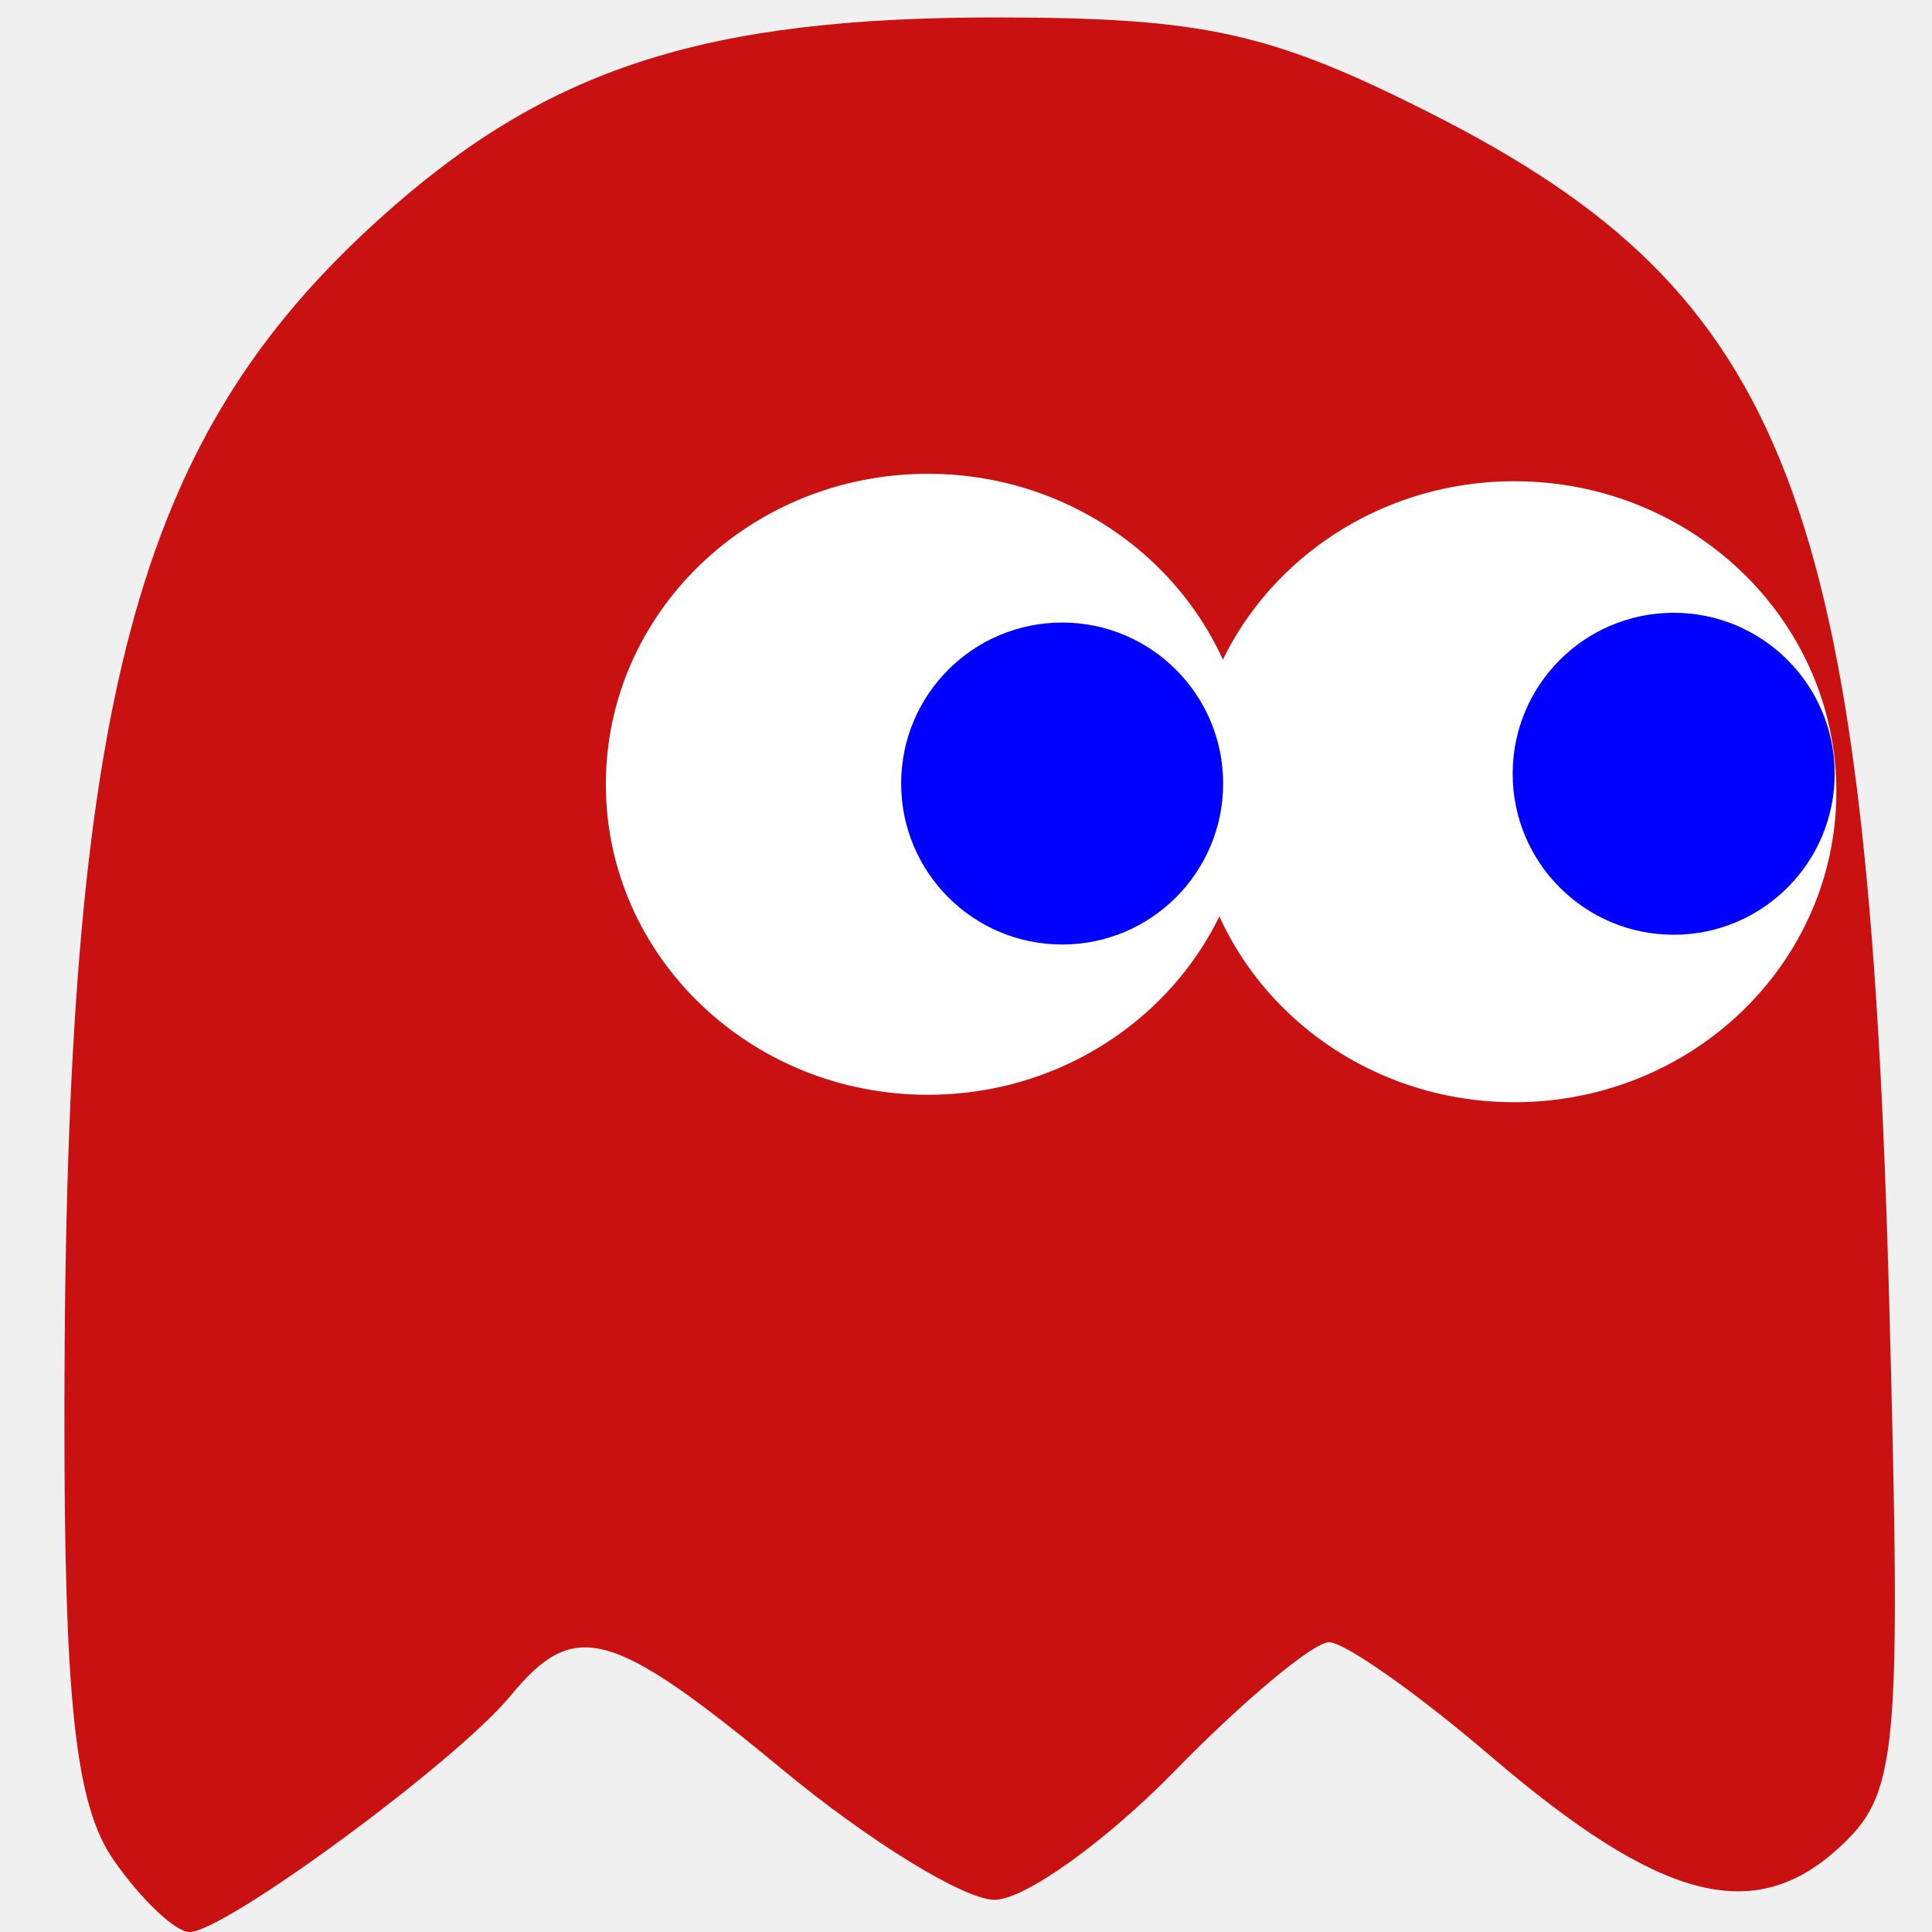
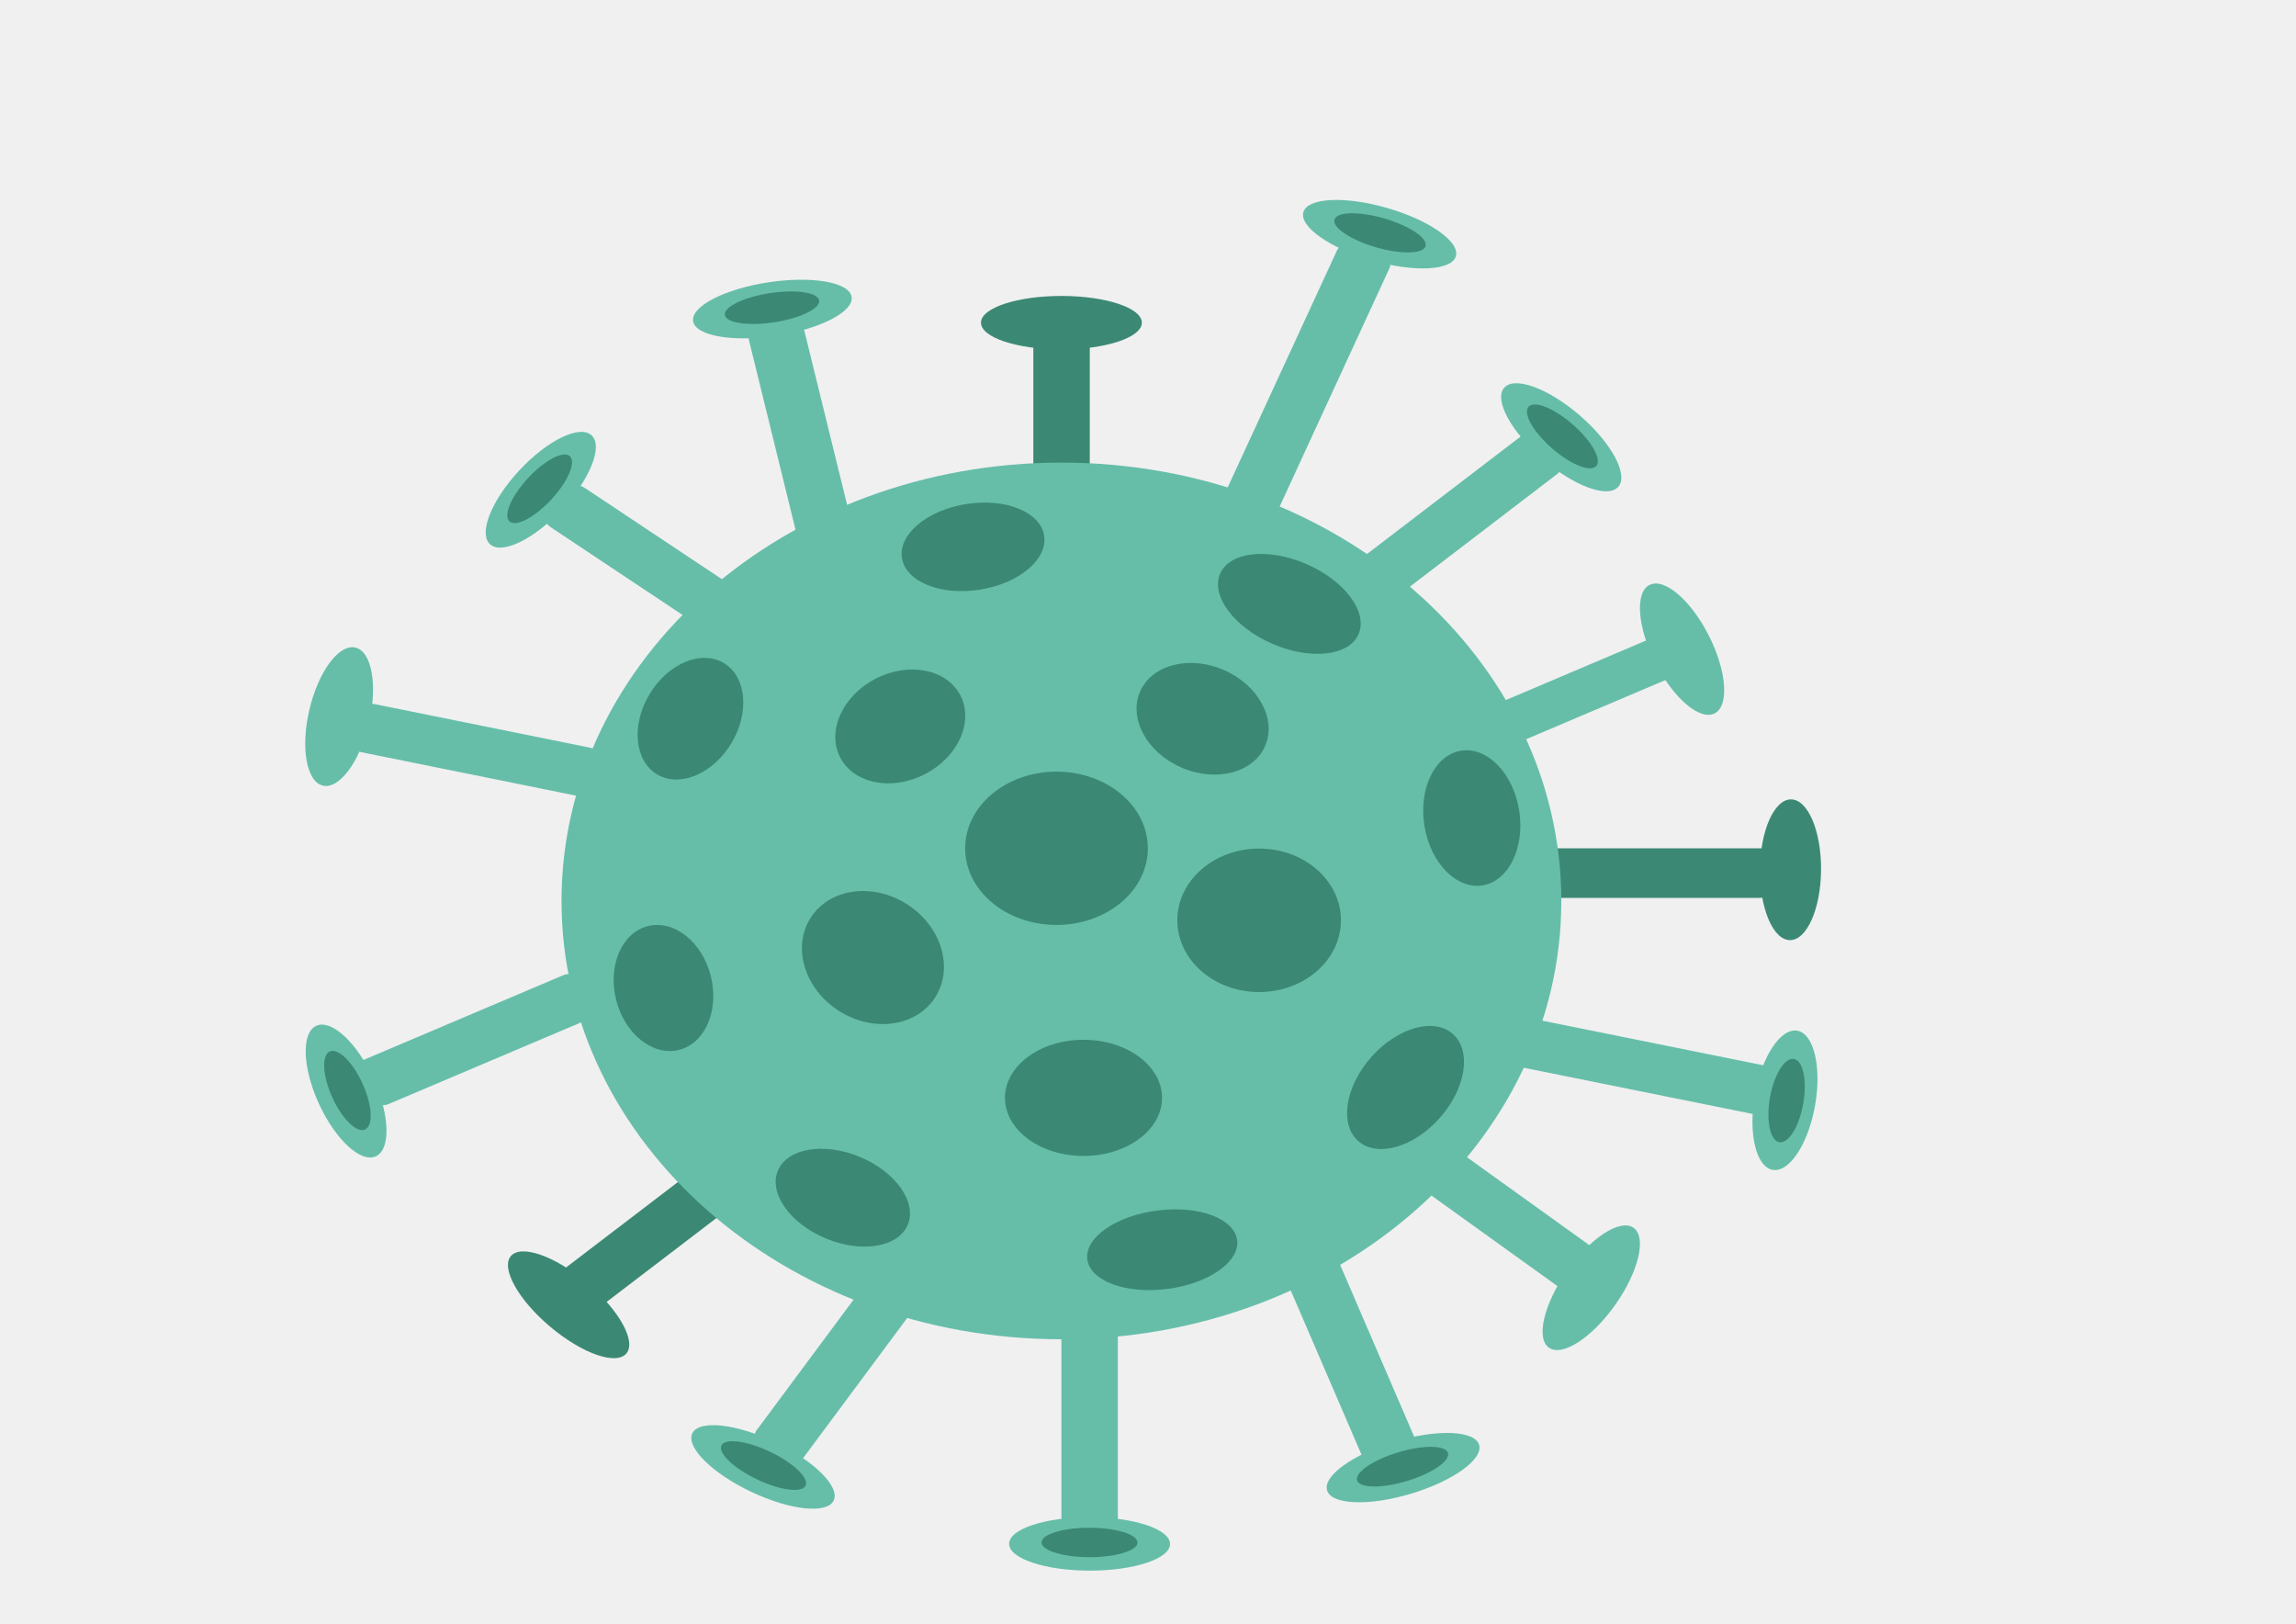
- <svg xmlns="http://www.w3.org/2000/svg" width="60" height="60" id="svg3209" version="1.1">
-   <defs id="defs3211" />
-   <g id="layer1" transform="translate(-620.1475,-462.0915)">
-     <g id="g3048" transform="translate(169.6996,-110.9135)">
-       <path style="fill:#ca1111" d="m 453.985,630.783 c -1.203,-1.717 -1.552,-4.958 -1.537,-14.25 0.036,-21.779 2.19,-29.871 9.777,-36.725 5.183,-4.683 10.07,-6.272 19.247,-6.261 6.373,0.008 8.457,0.471 13.422,2.984 11.102,5.619 13.563,12.025 14.228,37.027 0.374,14.076 0.27,15.17 -1.607,16.869 -2.626,2.377 -5.537,1.597 -10.773,-2.884 -2.273,-1.945 -4.532,-3.537 -5.02,-3.537 -0.488,0 -2.646,1.8 -4.794,4 -2.148,2.2 -4.666,4 -5.594,4 -0.928,0 -3.866,-1.8 -6.529,-4 -5.383,-4.448 -6.509,-4.757 -8.505,-2.333 -1.68,2.041 -8.873,7.333 -9.966,7.333 -0.436,0 -1.494,-1 -2.35,-2.223 z m 28.759,-24.895 c 1.201,-0.614 2.9,-2.016 3.775,-3.114 1.576,-1.979 1.613,-1.974 4.164,0.576 3.54,3.54 7.202,4.284 11.351,2.306 3.998,-1.907 4.676,-5.329 1.155,-5.832 -2.471,-0.352 -3.684,-3.59 -1.584,-4.227 4.844,-1.467 4.924,-1.538 3.905,-3.441 -1.366,-2.552 -6.469,-4.522 -9.648,-3.725 -1.433,0.36 -3.733,1.782 -5.112,3.16 l -2.506,2.506 -2.323,-2.506 c -4.549,-4.909 -12.115,-4.152 -15.04,1.504 -1.776,3.434 -1.79,5.672 -0.057,8.799 2.447,4.415 7.672,6.165 11.92,3.993 z m -0.936,-7.335 c -0.775,-2.021 0.378,-3.548 2.679,-3.548 1.404,0 1.941,0.692 1.941,2.5 0,1.846 -0.531,2.5 -2.031,2.5 -1.117,0 -2.282,-0.653 -2.589,-1.452 z" id="Blinky">
-         </path>
-       <path transform="matrix(1.12,0,0,1.018868,-61.32166,-12.3137)" d="m 507.857,598.612 c 0,5.227 -3.997,9.464 -8.929,9.464 -4.931,0 -8.929,-4.237 -8.929,-9.464 0,-5.227 3.997,-9.464 8.929,-9.464 4.931,0 8.929,4.237 8.929,9.464 z" id="path3004" style="fill:#ffffff;fill-opacity:1" />
-       <path transform="matrix(1.12,0,0,1.018868,-79.53593,-12.54456)" d="m 507.857,598.612 c 0,5.227 -3.997,9.464 -8.929,9.464 -4.931,0 -8.929,-4.237 -8.929,-9.464 0,-5.227 3.997,-9.464 8.929,-9.464 4.931,0 8.929,4.237 8.929,9.464 z" id="path3004-1" style="fill:#ffffff;fill-opacity:1" />
-       <path transform="matrix(1.75991,0,0,1.68502,-365.3443,-410.6997)" d="m 485.126,598.235 c 0,1.639 -1.272,2.967 -2.841,2.967 -1.569,0 -2.841,-1.329 -2.841,-2.967 0,-1.639 1.272,-2.967 2.841,-2.967 1.569,0 2.841,1.329 2.841,2.967 z" id="path3026" style="fill:#0000ff;fill-opacity:1" />
-       <path transform="matrix(1.75991,0,0,1.68502,-346.3532,-411.003)" d="m 485.126,598.235 c 0,1.639 -1.272,2.967 -2.841,2.967 -1.569,0 -2.841,-1.329 -2.841,-2.967 0,-1.639 1.272,-2.967 2.841,-2.967 1.569,0 2.841,1.329 2.841,2.967 z" id="path3026-7" style="fill:#0000ff;fill-opacity:1" />
+ <svg xmlns="http://www.w3.org/2000/svg" version="1.1" id="Laag_1" x="0px" y="0px" viewBox="0 0 841.9 595.3" style="enable-background:new 0 0 841.9 595.3;" xml:space="preserve">
+   <style type="text/css">
+ 	.st0{fill:#3B8974;}
+ 	.st1{fill:#66BEA9;}
+ </style>
+   <g>
+     <g>
+       <path class="st0" d="M269.6,436.4l-8.1-8.1c-1.5-1.5-4.2-1.7-5.9-0.3l-47.8,36.5c-1.7,1.3-1.9,3.7-0.4,5.2l8.1,8.1    c1.5,1.5,4.2,1.7,5.9,0.3l47.8-36.5C271,440.3,271.2,438,269.6,436.4z" />
+       <g>
+         <ellipse transform="matrix(0.6444 -0.7646 0.7646 0.6444 -291.6445 329.5017)" class="st0" cx="208.5" cy="478.4" rx="10.5" ry="27.7" />
+         <ellipse transform="matrix(0.6473 -0.7622 0.7622 0.6473 -290.6855 327.8229)" class="st0" cx="208.9" cy="478" rx="5.8" ry="16.6" />
+       </g>
+     </g>
+     <g>
+       <path class="st0" d="M649.6,325.5v-10.8c0-2.1-1.9-3.7-4.2-3.7h-81.2c-2.3,0-4.2,1.7-4.2,3.7v10.8c0,2.1,1.9,3.7,4.2,3.7h81.2    C647.7,329.2,649.6,327.5,649.6,325.5z" />
+       <g>
+         <ellipse transform="matrix(8.066289e-03 -1 1 8.066289e-03 332.3519 972.7982)" class="st0" cx="656.5" cy="318.9" rx="25.8" ry="11.2" />
+         <ellipse transform="matrix(7.992405e-03 -1 1 7.992405e-03 332.9592 973.4014)" class="st0" cx="657.1" cy="318.9" rx="15.4" ry="6.2" />
+       </g>
+     </g>
+     <g>
+       <path class="st0" d="M395.4,117.8h-12.3c-2.3,0-4.2,1.7-4.2,3.7v48.4c0,2.1,1.9,3.7,4.2,3.7h12.3c2.3,0,4.2-1.7,4.2-3.7v-48.3    C399.6,119.4,397.7,117.8,395.4,117.8z" />
+       <ellipse class="st0" cx="389.2" cy="118.3" rx="29.5" ry="9.8" />
+       <ellipse class="st0" cx="389.2" cy="116.8" rx="16.4" ry="5.5" />
+     </g>
+     <ellipse class="st1" cx="389.2" cy="330.3" rx="183.3" ry="160.7" />
+     <ellipse class="st1" cx="362.2" cy="248.1" rx="20.7" ry="18.1" />
+     <ellipse class="st0" cx="387.4" cy="311" rx="33.5" ry="28.1" />
+     <ellipse transform="matrix(0.9918 -0.1274 0.1274 0.9918 -54.9151 58.0356)" class="st0" cx="426.2" cy="458.2" rx="27.7" ry="14.5" />
+     <ellipse transform="matrix(0.6625 -0.749 0.749 0.6625 -124.6985 520.5959)" class="st0" cx="515.4" cy="398.7" rx="26.2" ry="16.8" />
+     <ellipse transform="matrix(0.3838 -0.9234 0.9234 0.3838 -215.0423 555.9901)" class="st0" cx="309.1" cy="439.1" rx="16.2" ry="25.8" />
+     <ellipse class="st0" cx="397.3" cy="402.5" rx="28.8" ry="21.3" />
+     <ellipse class="st0" cx="461.7" cy="337.4" rx="30" ry="26.3" />
+     <ellipse transform="matrix(0.5372 -0.8435 0.8435 0.5372 -148.0207 432.4492)" class="st0" cx="320.1" cy="351.1" rx="23.2" ry="27.1" />
+     <ellipse transform="matrix(0.9878 -0.1555 0.1555 0.9878 -26.8292 57.9139)" class="st0" cx="356.8" cy="200.5" rx="26.4" ry="15.9" />
+     <ellipse transform="matrix(0.5161 -0.8565 0.8565 0.5161 -103.1865 344.3661)" class="st0" cx="253.2" cy="263.5" rx="23.8" ry="17.5" />
+     <ellipse transform="matrix(0.9698 -0.244 0.244 0.9698 -81.0418 70.3191)" class="st0" cx="243.3" cy="362.2" rx="17.9" ry="23.4" />
+     <ellipse transform="matrix(0.401 -0.9161 0.9161 0.401 80.3599 565.7535)" class="st0" cx="472.8" cy="221.4" rx="15.9" ry="27.7" />
+     <ellipse transform="matrix(0.9877 -0.1561 0.1561 0.9877 -40.2034 87.947)" class="st0" cx="539.7" cy="299.9" rx="17.6" ry="25" />
+     <ellipse transform="matrix(0.8892 -0.4575 0.4575 0.8892 -85.2391 180.548)" class="st0" cx="330.1" cy="266.3" rx="24.8" ry="19.7" />
+     <ellipse transform="matrix(0.3986 -0.9171 0.9171 0.3986 23.5325 562.9263)" class="st0" cx="441" cy="263.5" rx="19.5" ry="25" />
+     <path class="st1" d="M507.2,93.6l-11.4-4c-2.2-0.8-4.6,0.2-5.5,2.1L448,183.4c-0.9,1.9,0.2,4.1,2.3,4.8l11.4,4   c2.2,0.8,4.6-0.2,5.5-2.1l42.3-91.8C510.4,96.5,509.3,94.3,507.2,93.6z" />
+     <path class="st1" d="M571.5,168.5l-8.1-8.1c-1.5-1.5-4.2-1.7-5.9-0.3l-61.2,46.8c-1.7,1.3-1.9,3.7-0.4,5.2l8.1,8.1   c1.5,1.5,4.2,1.7,5.9,0.3l61.2-46.8C572.8,172.3,573,170,571.5,168.5z" />
+     <path class="st1" d="M614.4,243.7l-4.2-7.6c-1-1.8-3.5-2.6-5.6-1.7l-62.9,26.7c-2.1,0.9-3,3.1-2,4.9l4.2,7.6c1,1.8,3.5,2.6,5.6,1.7   l62.9-26.7C614.5,247.8,615.4,245.6,614.4,243.7z" />
+     <path class="st1" d="M484.7,458.5l-11.5,3.8c-2.2,0.7-3.3,2.9-2.5,4.8l28.7,66.6c0.8,1.9,3.3,2.9,5.4,2.2l11.5-3.8   c2.2-0.7,3.3-2.9,2.5-4.8l-28.7-66.6C489.3,458.7,486.8,457.8,484.7,458.5z" />
+     <path class="st1" d="M528.3,422.1l-7.8,8.3c-1.5,1.6-1.2,3.9,0.6,5.2l49.7,35.7c1.8,1.3,4.4,1.1,5.9-0.5l7.8-8.3   c1.5-1.6,1.2-3.9-0.6-5.2l-49.7-35.7C532.5,420.3,529.8,420.5,528.3,422.1z" />
+     <path class="st1" d="M551.1,375.1l-2.8,10.5c-0.5,2,0.9,4,3.2,4.4l91.2,18.4c2.3,0.4,4.5-0.8,5-2.8l2.8-10.5c0.5-2-0.9-4-3.2-4.4   l-91.2-18.4C553.9,371.9,551.6,373.2,551.1,375.1z" />
+     <path class="st1" d="M289.8,117.9l-12,2.3c-2.3,0.4-3.7,2.4-3.2,4.4l17.1,69.6c0.5,2,2.7,3.3,5,2.8l12-2.3c2.3-0.4,3.7-2.4,3.2-4.4   l-17.1-69.6C294.3,118.7,292.1,117.4,289.8,117.9z" />
+     <path class="st1" d="M132.2,260.9l-2.8,10.5c-0.5,2,0.9,4,3.2,4.4l79.1,16c2.3,0.4,4.5-0.8,5-2.8l2.8-10.5c0.5-2-0.9-4-3.2-4.4   l-79.1-16C135,257.7,132.8,258.9,132.2,260.9z" />
+     <path class="st1" d="M207.7,179.6l-6.8,7.8c-1.6,1.8-1.2,4.4,0.9,5.8l50.8,33.8c2.1,1.4,5,1,6.6-0.8l6.8-7.8   c1.6-1.8,1.2-4.4-0.9-5.8l-50.8-33.8C212.2,177.4,209.3,177.8,207.7,179.6z" />
+     <path class="st1" d="M405.7,486h-12.3c-2.3,0-4.2,1.7-4.2,3.7v71.2c0,2.1,1.9,3.7,4.2,3.7h12.3c2.3,0,4.2-1.7,4.2-3.7v-71.2   C409.9,487.7,408,486,405.7,486z" />
+     <path class="st1" d="M331.6,477.9l-10.3-5.9c-2-1.1-4.6-0.6-5.8,1.1l-38.1,51.3c-1.3,1.7-0.7,4,1.2,5.1l10.3,5.9   c2,1.1,4.6,0.6,5.8-1.1l38.1-51.3C334.1,481.3,333.5,479,331.6,477.9z" />
+     <path class="st1" d="M217.5,368.9l-5.3-9.7c-1-1.8-3.5-2.6-5.6-1.7l-73.1,31c-2.1,0.9-3,3.1-2,4.9l5.3,9.7c1,1.8,3.5,2.6,5.6,1.7   l73.1-31C217.7,372.9,218.6,370.7,217.5,368.9z" />
+     <g>
+       <ellipse transform="matrix(0.2777 -0.9607 0.9607 0.2777 282.8701 548.022)" class="st1" cx="505.9" cy="85.9" rx="10" ry="29.1" />
+       <ellipse transform="matrix(0.2794 -0.9602 0.9602 0.2794 282.6284 547.4631)" class="st0" cx="506.1" cy="85.4" rx="5.5" ry="17.4" />
+     </g>
+     <g>
+       <ellipse transform="matrix(0.6549 -0.7557 0.7557 0.6549 76.4087 487.9717)" class="st1" cx="572.5" cy="160.3" rx="10.5" ry="27.7" />
+       <ellipse transform="matrix(0.6577 -0.7532 0.7532 0.6577 75.5905 486.2753)" class="st0" cx="572.9" cy="160" rx="5.8" ry="16.5" />
+     </g>
+     <ellipse transform="matrix(0.892 -0.452 0.452 0.892 -40.9784 304.4949)" class="st1" cx="616.8" cy="238" rx="11" ry="26.4" />
+     <g>
+       <ellipse transform="matrix(0.1745 -0.9847 0.9847 0.1745 143.0757 977.4751)" class="st1" cx="654.5" cy="403.4" rx="25.9" ry="11.2" />
+       <ellipse transform="matrix(0.173 -0.9849 0.9849 0.173 144.375 978.8992)" class="st0" cx="655.1" cy="403.5" rx="15.5" ry="6.2" />
+     </g>
+     <ellipse transform="matrix(0.5767 -0.8169 0.8169 0.5767 -138.6831 676.515)" class="st1" cx="583.5" cy="472.1" rx="26.9" ry="10.8" />
+     <g>
+       <ellipse transform="matrix(0.9579 -0.287 0.287 0.9579 -132.7889 170.27)" class="st1" cx="514.5" cy="538.1" rx="29.1" ry="10" />
+       <ellipse transform="matrix(0.9574 -0.2887 0.2887 0.9574 -133.3392 171.3976)" class="st0" cx="514.3" cy="537.7" rx="17.4" ry="5.5" />
+     </g>
+     <g>
+       <ellipse transform="matrix(1.277680e-03 -1 1 1.277680e-03 -166.9816 964.9032)" class="st1" cx="399.6" cy="566" rx="9.8" ry="29.5" />
+       <ellipse transform="matrix(1.286029e-03 -1 1 1.286029e-03 -166.5053 964.3715)" class="st0" cx="399.6" cy="565.5" rx="5.4" ry="17.6" />
+     </g>
+     <g>
+       <ellipse transform="matrix(0.4285 -0.9036 0.9036 0.4285 -326.0307 560.0988)" class="st1" cx="279.7" cy="537.8" rx="10.1" ry="28.7" />
+       <ellipse transform="matrix(0.4309 -0.9024 0.9024 0.4309 -325.5446 558.4536)" class="st0" cx="280" cy="537.3" rx="5.6" ry="17.1" />
+     </g>
+     <g>
+       <ellipse transform="matrix(0.9097 -0.4153 0.4153 0.9097 -154.6535 88.8221)" class="st1" cx="126.9" cy="400" rx="11" ry="26.3" />
+       <ellipse transform="matrix(0.911 -0.4123 0.4123 0.911 -153.5065 88.1049)" class="st0" cx="127.4" cy="399.8" rx="6.1" ry="15.7" />
+     </g>
+     <ellipse transform="matrix(0.2297 -0.9733 0.9733 0.2297 -159.9056 323.4499)" class="st1" cx="124.4" cy="262.7" rx="26" ry="11.2" />
+     <g>
+       <ellipse transform="matrix(0.6831 -0.7303 0.7303 0.6831 -68.2515 201.7514)" class="st1" cx="198.3" cy="179.5" rx="27.3" ry="10.6" />
+       <ellipse transform="matrix(0.6802 -0.733 0.733 0.6802 -68.0759 202.3673)" class="st0" cx="197.9" cy="179.2" rx="16.3" ry="5.8" />
+     </g>
+     <g>
+       <ellipse transform="matrix(0.9886 -0.1509 0.1509 0.9886 -13.8577 44.0232)" class="st1" cx="283.2" cy="113.3" rx="29.4" ry="9.9" />
+       <ellipse transform="matrix(0.9884 -0.1518 0.1518 0.9884 -13.8505 44.2957)" class="st0" cx="283.1" cy="112.8" rx="17.5" ry="5.4" />
    </g>
  </g>
</svg>
